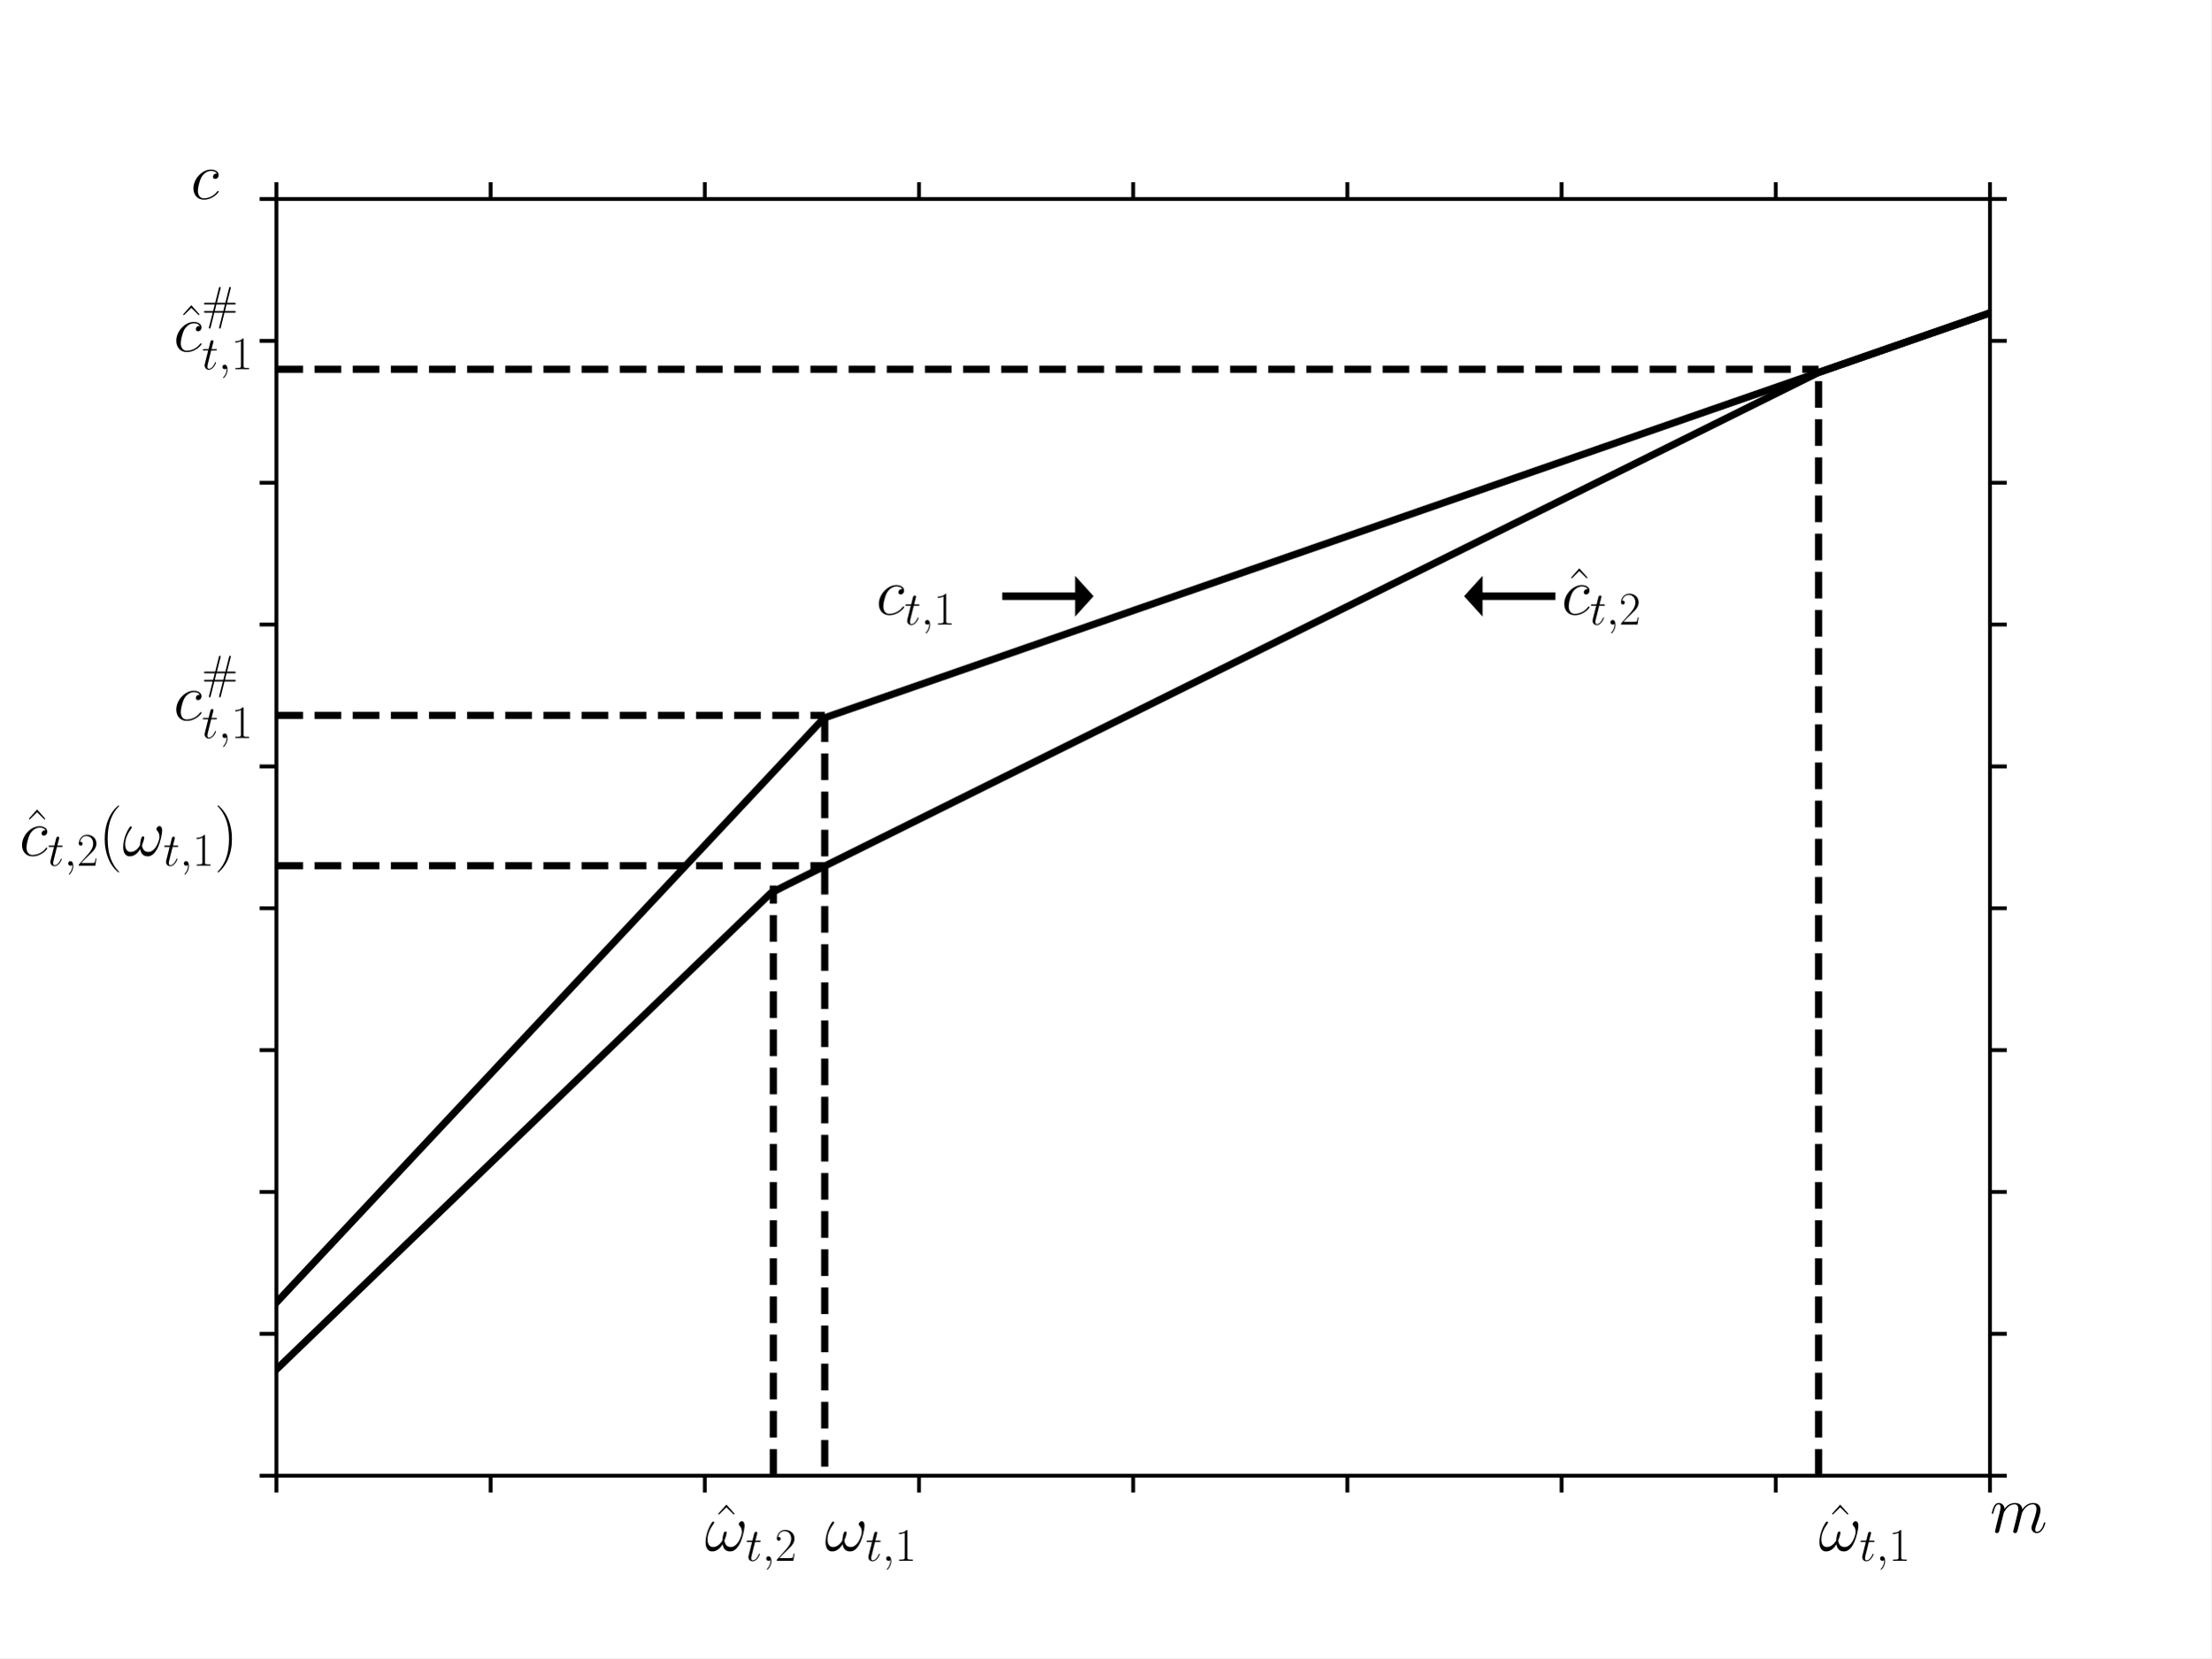
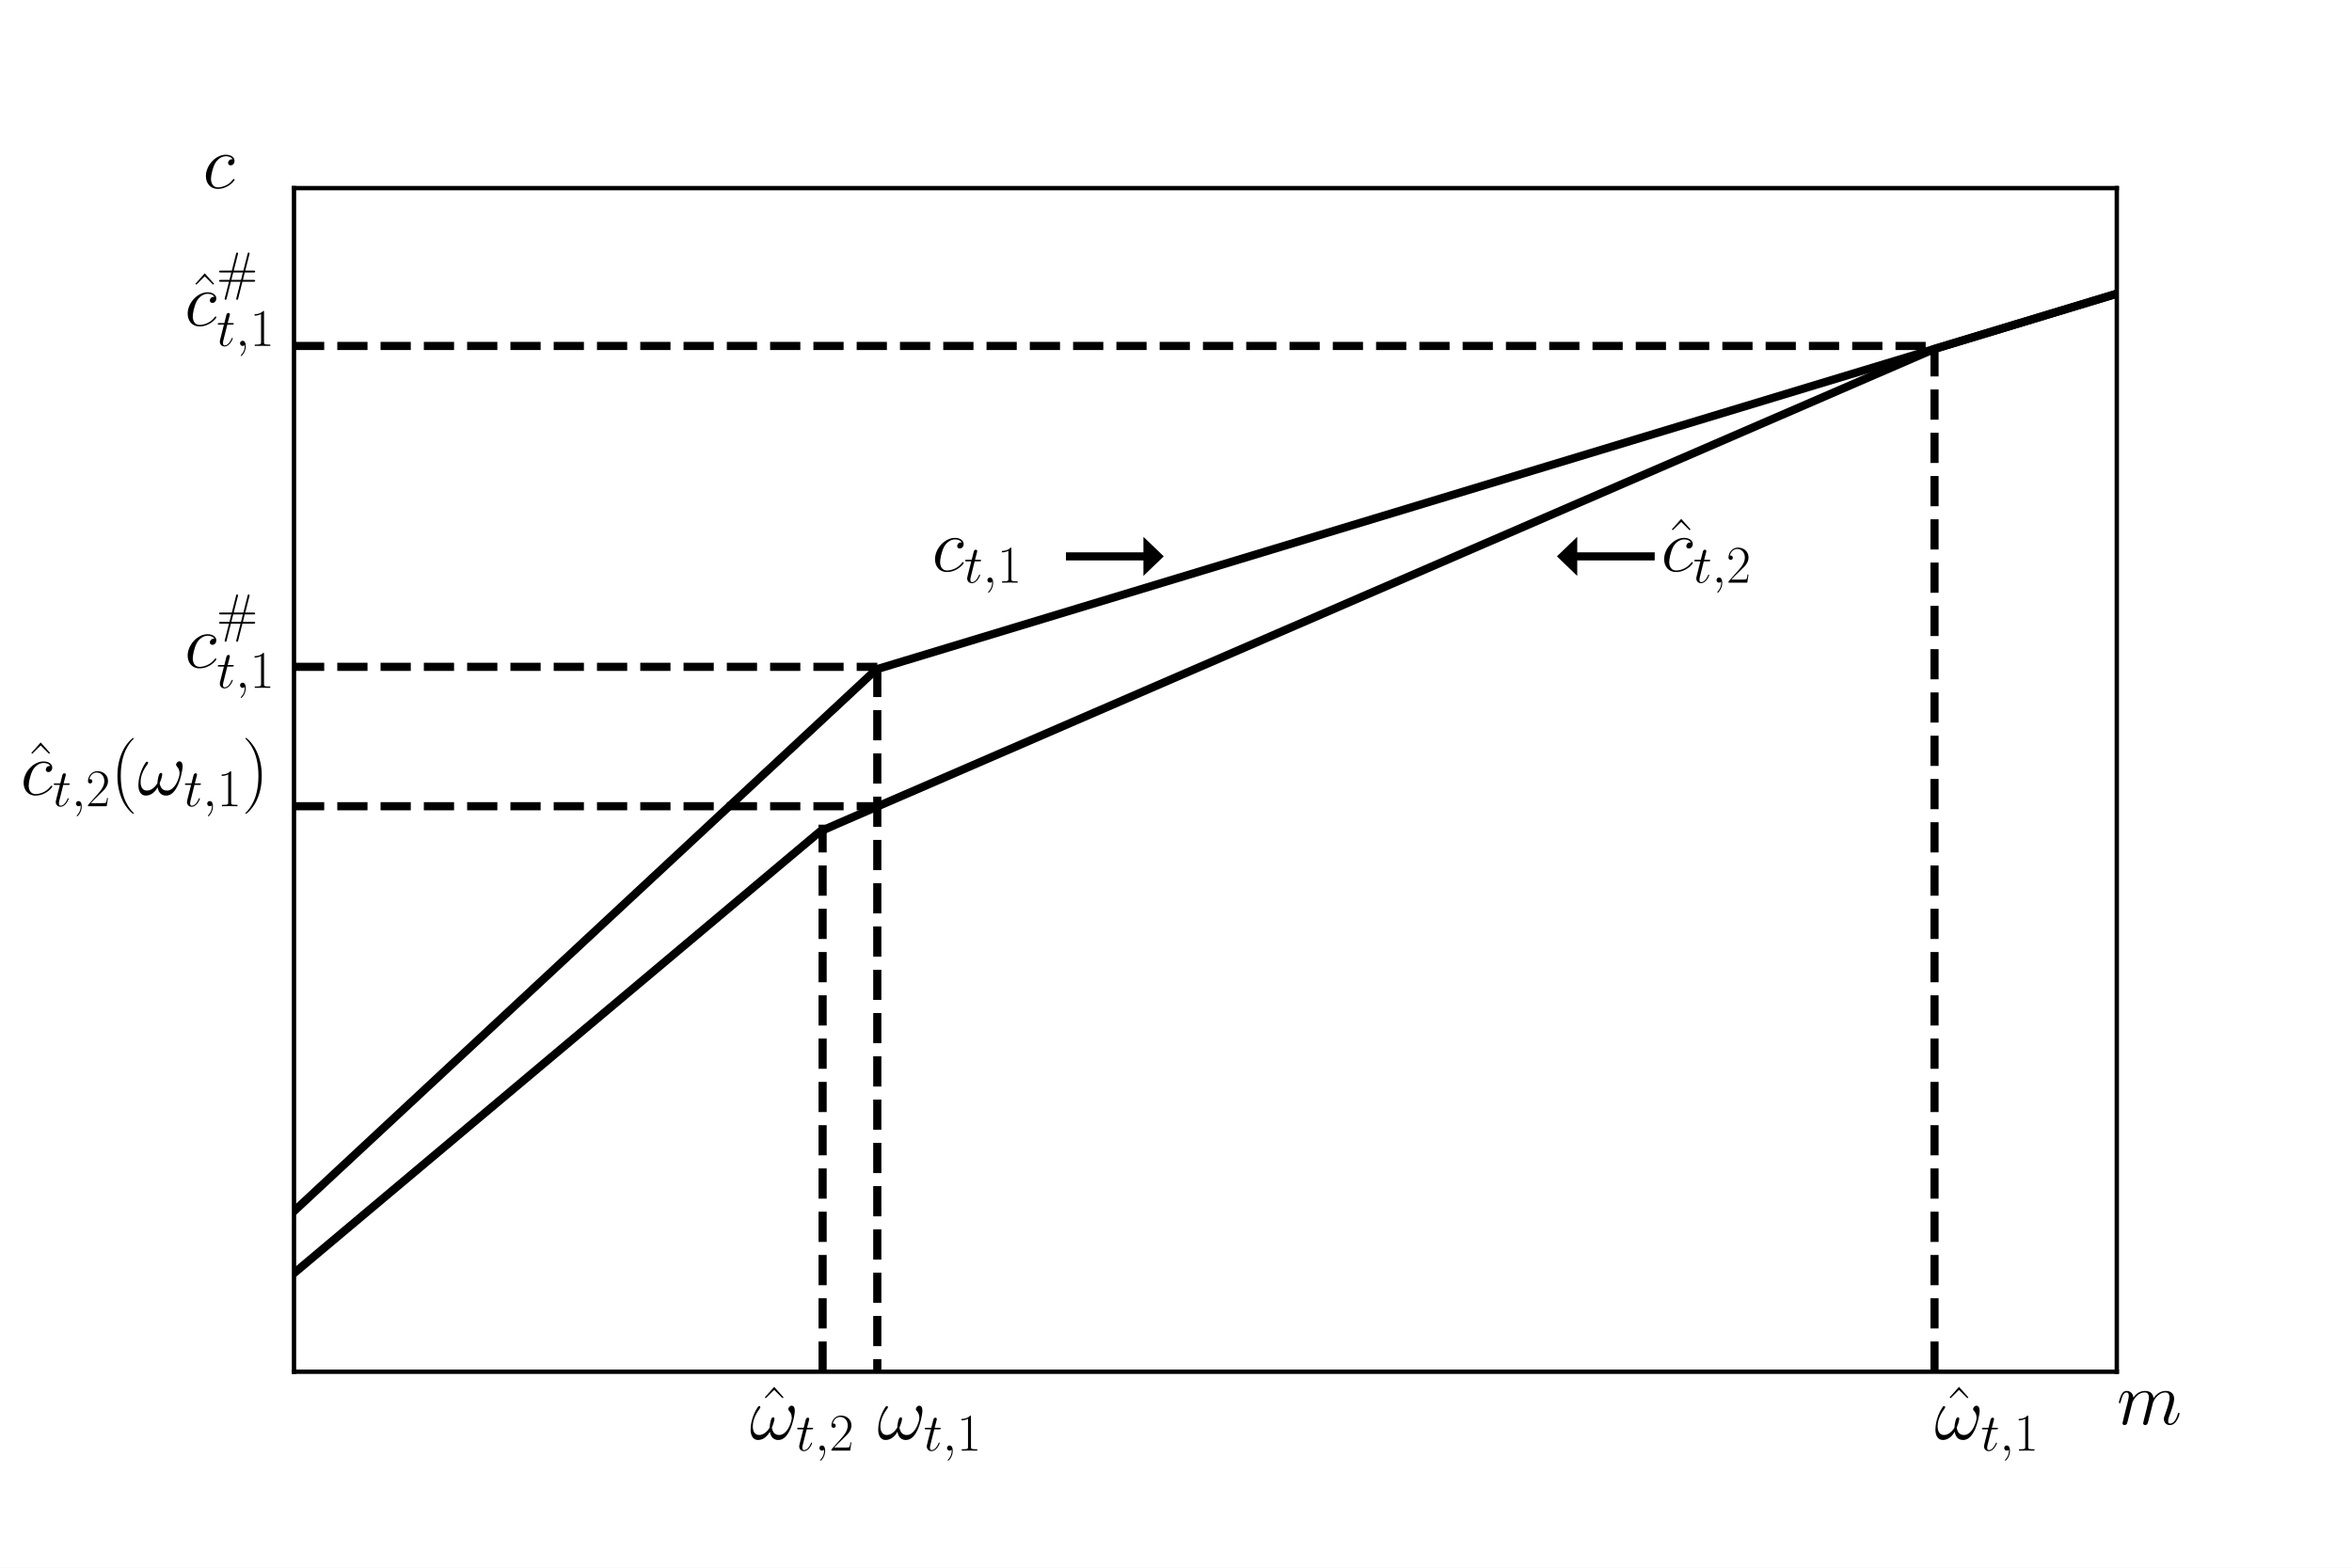
- <svg xmlns="http://www.w3.org/2000/svg" xmlns:xlink="http://www.w3.org/1999/xlink" height="345.6pt" version="1.1" viewBox="0 0 460.8 345.6" width="460.8pt">
+ <svg xmlns="http://www.w3.org/2000/svg" xmlns:xlink="http://www.w3.org/1999/xlink" height="288pt" version="1.1" viewBox="0 0 432 288" width="432pt">
  <defs>
    <style type="text/css">
- *{stroke-linecap:butt;stroke-linejoin:round;white-space:pre;}
+ *{stroke-linecap:butt;stroke-linejoin:round;}
  </style>
  </defs>
  <g id="figure_1">
    <g id="patch_1">
-       <path d="M 0 345.6  L 460.8 345.6  L 460.8 0  L 0 0  z " style="fill:#ffffff;" />
+       <path d="M 0 288  L 432 288  L 432 0  L 0 0  z " style="fill:#ffffff;" />
    </g>
    <g id="axes_1">
      <g id="patch_2">
-         <path d="M 57.6 307.584  L 414.72 307.584  L 414.72 41.472  L 57.6 41.472  z " style="fill:#ffffff;" />
+         <path d="M 54 252  L 388.8 252  L 388.8 34.56  L 54 34.56  z " style="fill:#ffffff;" />
      </g>
      <g id="patch_3">
-         <path clip-path="url(#p694671c9ac)" d="M 305.798 124.262  L 308.477 121.306  L 308.477 123.967  L 323.654 123.967  L 323.654 124.558  L 308.477 124.558  L 308.477 127.219  z " style="stroke:#000000;stroke-linejoin:miter;" />
+         <path clip-path="url(#p8ea35b0353)" d="M 286.686 102.208  L 289.197 99.792  L 289.197 101.966  L 303.426 101.966  L 303.426 102.45  L 289.197 102.45  L 289.197 104.624  z " style="stroke:#000000;stroke-linejoin:miter;" />
      </g>
      <g id="patch_4">
-         <path clip-path="url(#p694671c9ac)" d="M 227.232 124.262  L 224.554 127.219  L 224.554 124.558  L 209.376 124.558  L 209.376 123.967  L 224.554 123.967  L 224.554 121.306  z " style="stroke:#000000;stroke-linejoin:miter;" />
+         <path clip-path="url(#p8ea35b0353)" d="M 213.03 102.208  L 210.519 104.624  L 210.519 102.45  L 196.29 102.45  L 196.29 101.966  L 210.519 101.966  L 210.519 99.792  z " style="stroke:#000000;stroke-linejoin:miter;" />
      </g>
      <g id="matplotlib.axis_1">
-         <g id="xtick_1">
-           <g id="line2d_1">
-             <defs>
-               <path d="M 0 0  L 0 3.5  " id="meabac21d27" style="stroke:#000000;stroke-width:0.8;" />
-             </defs>
-             <g>
-               <use style="stroke:#000000;stroke-width:0.8;" x="57.6" xlink:href="#meabac21d27" y="307.584" />
-             </g>
-           </g>
-           <g id="line2d_2">
-             <defs>
-               <path d="M 0 0  L 0 -3.5  " id="ma47ef3c4bd" style="stroke:#000000;stroke-width:0.8;" />
-             </defs>
-             <g>
-               <use style="stroke:#000000;stroke-width:0.8;" x="57.6" xlink:href="#ma47ef3c4bd" y="41.472" />
-             </g>
-           </g>
-         </g>
-         <g id="xtick_2">
-           <g id="line2d_3">
-             <g>
-               <use style="stroke:#000000;stroke-width:0.8;" x="102.24" xlink:href="#meabac21d27" y="307.584" />
-             </g>
-           </g>
-           <g id="line2d_4">
-             <g>
-               <use style="stroke:#000000;stroke-width:0.8;" x="102.24" xlink:href="#ma47ef3c4bd" y="41.472" />
-             </g>
-           </g>
-         </g>
-         <g id="xtick_3">
-           <g id="line2d_5">
-             <g>
-               <use style="stroke:#000000;stroke-width:0.8;" x="146.88" xlink:href="#meabac21d27" y="307.584" />
-             </g>
-           </g>
-           <g id="line2d_6">
-             <g>
-               <use style="stroke:#000000;stroke-width:0.8;" x="146.88" xlink:href="#ma47ef3c4bd" y="41.472" />
-             </g>
-           </g>
-         </g>
-         <g id="xtick_4">
-           <g id="line2d_7">
-             <g>
-               <use style="stroke:#000000;stroke-width:0.8;" x="191.52" xlink:href="#meabac21d27" y="307.584" />
-             </g>
-           </g>
-           <g id="line2d_8">
-             <g>
-               <use style="stroke:#000000;stroke-width:0.8;" x="191.52" xlink:href="#ma47ef3c4bd" y="41.472" />
-             </g>
-           </g>
-         </g>
-         <g id="xtick_5">
-           <g id="line2d_9">
-             <g>
-               <use style="stroke:#000000;stroke-width:0.8;" x="236.16" xlink:href="#meabac21d27" y="307.584" />
-             </g>
-           </g>
-           <g id="line2d_10">
-             <g>
-               <use style="stroke:#000000;stroke-width:0.8;" x="236.16" xlink:href="#ma47ef3c4bd" y="41.472" />
-             </g>
-           </g>
-         </g>
-         <g id="xtick_6">
-           <g id="line2d_11">
-             <g>
-               <use style="stroke:#000000;stroke-width:0.8;" x="280.8" xlink:href="#meabac21d27" y="307.584" />
-             </g>
-           </g>
-           <g id="line2d_12">
-             <g>
-               <use style="stroke:#000000;stroke-width:0.8;" x="280.8" xlink:href="#ma47ef3c4bd" y="41.472" />
-             </g>
-           </g>
-         </g>
-         <g id="xtick_7">
-           <g id="line2d_13">
-             <g>
-               <use style="stroke:#000000;stroke-width:0.8;" x="325.44" xlink:href="#meabac21d27" y="307.584" />
-             </g>
-           </g>
-           <g id="line2d_14">
-             <g>
-               <use style="stroke:#000000;stroke-width:0.8;" x="325.44" xlink:href="#ma47ef3c4bd" y="41.472" />
-             </g>
-           </g>
-         </g>
-         <g id="xtick_8">
-           <g id="line2d_15">
-             <g>
-               <use style="stroke:#000000;stroke-width:0.8;" x="370.08" xlink:href="#meabac21d27" y="307.584" />
-             </g>
-           </g>
-           <g id="line2d_16">
-             <g>
-               <use style="stroke:#000000;stroke-width:0.8;" x="370.08" xlink:href="#ma47ef3c4bd" y="41.472" />
-             </g>
-           </g>
-         </g>
-         <g id="xtick_9">
-           <g id="line2d_17">
-             <g>
-               <use style="stroke:#000000;stroke-width:0.8;" x="414.72" xlink:href="#meabac21d27" y="307.584" />
-             </g>
-           </g>
-           <g id="line2d_18">
-             <g>
-               <use style="stroke:#000000;stroke-width:0.8;" x="414.72" xlink:href="#ma47ef3c4bd" y="41.472" />
-             </g>
-           </g>
-         </g>
+         <g id="xtick_1" />
+         <g id="xtick_2" />
+         <g id="xtick_3" />
+         <g id="xtick_4" />
+         <g id="xtick_5" />
+         <g id="xtick_6" />
+         <g id="xtick_7" />
+         <g id="xtick_8" />
+         <g id="xtick_9" />
      </g>
      <g id="matplotlib.axis_2">
-         <g id="ytick_1">
-           <g id="line2d_19">
-             <defs>
-               <path d="M 0 0  L -3.5 0  " id="m352c501e0b" style="stroke:#000000;stroke-width:0.8;" />
-             </defs>
-             <g>
-               <use style="stroke:#000000;stroke-width:0.8;" x="57.6" xlink:href="#m352c501e0b" y="307.584" />
-             </g>
-           </g>
-           <g id="line2d_20">
-             <defs>
-               <path d="M 0 0  L 3.5 0  " id="m48184d0eb8" style="stroke:#000000;stroke-width:0.8;" />
-             </defs>
-             <g>
-               <use style="stroke:#000000;stroke-width:0.8;" x="414.72" xlink:href="#m48184d0eb8" y="307.584" />
-             </g>
-           </g>
-         </g>
-         <g id="ytick_2">
-           <g id="line2d_21">
-             <g>
-               <use style="stroke:#000000;stroke-width:0.8;" x="57.6" xlink:href="#m352c501e0b" y="278.016" />
-             </g>
-           </g>
-           <g id="line2d_22">
-             <g>
-               <use style="stroke:#000000;stroke-width:0.8;" x="414.72" xlink:href="#m48184d0eb8" y="278.016" />
-             </g>
-           </g>
-         </g>
-         <g id="ytick_3">
-           <g id="line2d_23">
-             <g>
-               <use style="stroke:#000000;stroke-width:0.8;" x="57.6" xlink:href="#m352c501e0b" y="248.448" />
-             </g>
-           </g>
-           <g id="line2d_24">
-             <g>
-               <use style="stroke:#000000;stroke-width:0.8;" x="414.72" xlink:href="#m48184d0eb8" y="248.448" />
-             </g>
-           </g>
-         </g>
-         <g id="ytick_4">
-           <g id="line2d_25">
-             <g>
-               <use style="stroke:#000000;stroke-width:0.8;" x="57.6" xlink:href="#m352c501e0b" y="218.88" />
-             </g>
-           </g>
-           <g id="line2d_26">
-             <g>
-               <use style="stroke:#000000;stroke-width:0.8;" x="414.72" xlink:href="#m48184d0eb8" y="218.88" />
-             </g>
-           </g>
-         </g>
-         <g id="ytick_5">
-           <g id="line2d_27">
-             <g>
-               <use style="stroke:#000000;stroke-width:0.8;" x="57.6" xlink:href="#m352c501e0b" y="189.312" />
-             </g>
-           </g>
-           <g id="line2d_28">
-             <g>
-               <use style="stroke:#000000;stroke-width:0.8;" x="414.72" xlink:href="#m48184d0eb8" y="189.312" />
-             </g>
-           </g>
-         </g>
-         <g id="ytick_6">
-           <g id="line2d_29">
-             <g>
-               <use style="stroke:#000000;stroke-width:0.8;" x="57.6" xlink:href="#m352c501e0b" y="159.744" />
-             </g>
-           </g>
-           <g id="line2d_30">
-             <g>
-               <use style="stroke:#000000;stroke-width:0.8;" x="414.72" xlink:href="#m48184d0eb8" y="159.744" />
-             </g>
-           </g>
-         </g>
-         <g id="ytick_7">
-           <g id="line2d_31">
-             <g>
-               <use style="stroke:#000000;stroke-width:0.8;" x="57.6" xlink:href="#m352c501e0b" y="130.176" />
-             </g>
-           </g>
-           <g id="line2d_32">
-             <g>
-               <use style="stroke:#000000;stroke-width:0.8;" x="414.72" xlink:href="#m48184d0eb8" y="130.176" />
-             </g>
-           </g>
-         </g>
-         <g id="ytick_8">
-           <g id="line2d_33">
-             <g>
-               <use style="stroke:#000000;stroke-width:0.8;" x="57.6" xlink:href="#m352c501e0b" y="100.608" />
-             </g>
-           </g>
-           <g id="line2d_34">
-             <g>
-               <use style="stroke:#000000;stroke-width:0.8;" x="414.72" xlink:href="#m48184d0eb8" y="100.608" />
-             </g>
-           </g>
-         </g>
-         <g id="ytick_9">
-           <g id="line2d_35">
-             <g>
-               <use style="stroke:#000000;stroke-width:0.8;" x="57.6" xlink:href="#m352c501e0b" y="71.04" />
-             </g>
-           </g>
-           <g id="line2d_36">
-             <g>
-               <use style="stroke:#000000;stroke-width:0.8;" x="414.72" xlink:href="#m48184d0eb8" y="71.04" />
-             </g>
-           </g>
-         </g>
-         <g id="ytick_10">
-           <g id="line2d_37">
-             <g>
-               <use style="stroke:#000000;stroke-width:0.8;" x="57.6" xlink:href="#m352c501e0b" y="41.472" />
-             </g>
-           </g>
-           <g id="line2d_38">
-             <g>
-               <use style="stroke:#000000;stroke-width:0.8;" x="414.72" xlink:href="#m48184d0eb8" y="41.472" />
-             </g>
-           </g>
-         </g>
+         <g id="ytick_1" />
+         <g id="ytick_2" />
+         <g id="ytick_3" />
+         <g id="ytick_4" />
+         <g id="ytick_5" />
+         <g id="ytick_6" />
+         <g id="ytick_7" />
+         <g id="ytick_8" />
+         <g id="ytick_9" />
+         <g id="ytick_10" />
      </g>
-       <g id="line2d_39">
-         <path clip-path="url(#p694671c9ac)" d="M 57.6 271.488  L 171.392 150.002  L 172.107 149.52  L 414.72 65.21  L 414.72 65.21  " style="fill:none;stroke:#000000;stroke-linecap:square;stroke-width:1.5;" />
+       <g id="line2d_1">
+         <path clip-path="url(#p8ea35b0353)" d="M 54 222.506  L 160.68 123.239  L 161.351 122.846  L 388.8 53.956  L 388.8 53.956  " style="fill:none;stroke:#000000;stroke-linecap:square;stroke-width:1.5;" />
      </g>
-       <g id="line2d_40">
-         <path clip-path="url(#p694671c9ac)" d="M 57.6 285.432  L 160.657 186.122  L 164.235 184.312  L 378.936 77.645  L 414.72 65.21  L 414.72 65.21  " style="fill:none;stroke:#000000;stroke-linecap:square;stroke-width:1.5;" />
+       <g id="line2d_2">
+         <path clip-path="url(#p8ea35b0353)" d="M 54 233.9  L 150.616 152.754  L 153.97 151.274  L 355.253 64.117  L 388.8 53.956  L 388.8 53.956  " style="fill:none;stroke:#000000;stroke-linecap:square;stroke-width:1.5;" />
      </g>
-       <g id="line2d_41">
-         <path clip-path="url(#p694671c9ac)" d="M 57.6 149.1  L 171.878 149.1  " style="fill:none;stroke:#000000;stroke-dasharray:5.55,2.4;stroke-dashoffset:0;stroke-width:1.5;" />
+       <g id="line2d_3">
+         <path clip-path="url(#p8ea35b0353)" d="M 54 122.502  L 161.136 122.502  " style="fill:none;stroke:#000000;stroke-dasharray:5.55,2.4;stroke-dashoffset:0;stroke-width:1.5;" />
      </g>
-       <g id="line2d_42">
-         <path clip-path="url(#p694671c9ac)" d="M 57.6 180.442  L 171.878 180.442  " style="fill:none;stroke:#000000;stroke-dasharray:5.55,2.4;stroke-dashoffset:0;stroke-width:1.5;" />
+       <g id="line2d_4">
+         <path clip-path="url(#p8ea35b0353)" d="M 54 148.112  L 161.136 148.112  " style="fill:none;stroke:#000000;stroke-dasharray:5.55,2.4;stroke-dashoffset:0;stroke-width:1.5;" />
      </g>
-       <g id="line2d_43">
-         <path clip-path="url(#p694671c9ac)" d="M 57.6 76.954  L 379.008 76.954  " style="fill:none;stroke:#000000;stroke-dasharray:5.55,2.4;stroke-dashoffset:0;stroke-width:1.5;" />
+       <g id="line2d_5">
+         <path clip-path="url(#p8ea35b0353)" d="M 54 63.552  L 355.32 63.552  " style="fill:none;stroke:#000000;stroke-dasharray:5.55,2.4;stroke-dashoffset:0;stroke-width:1.5;" />
      </g>
-       <g id="line2d_44">
-         <path clip-path="url(#p694671c9ac)" d="M 161.165 307.584  L 161.165 184.581  " style="fill:none;stroke:#000000;stroke-dasharray:5.55,2.4;stroke-dashoffset:0;stroke-width:1.5;" />
+       <g id="line2d_6">
+         <path clip-path="url(#p8ea35b0353)" d="M 151.092 252  L 151.092 151.494  " style="fill:none;stroke:#000000;stroke-dasharray:5.55,2.4;stroke-dashoffset:0;stroke-width:1.5;" />
      </g>
-       <g id="line2d_45">
-         <path clip-path="url(#p694671c9ac)" d="M 379.008 307.584  L 379.008 76.954  " style="fill:none;stroke:#000000;stroke-dasharray:5.55,2.4;stroke-dashoffset:0;stroke-width:1.5;" />
+       <g id="line2d_7">
+         <path clip-path="url(#p8ea35b0353)" d="M 355.32 252  L 355.32 63.552  " style="fill:none;stroke:#000000;stroke-dasharray:5.55,2.4;stroke-dashoffset:0;stroke-width:1.5;" />
      </g>
-       <g id="line2d_46">
-         <path clip-path="url(#p694671c9ac)" d="M 171.878 149.1  L 171.878 307.584  " style="fill:none;stroke:#000000;stroke-dasharray:5.55,2.4;stroke-dashoffset:0;stroke-width:1.5;" />
+       <g id="line2d_8">
+         <path clip-path="url(#p8ea35b0353)" d="M 161.136 122.502  L 161.136 252  " style="fill:none;stroke:#000000;stroke-dasharray:5.55,2.4;stroke-dashoffset:0;stroke-width:1.5;" />
      </g>
      <g id="patch_5">
-         <path d="M 57.6 307.584  L 57.6 41.472  " style="fill:none;stroke:#000000;stroke-linecap:square;stroke-linejoin:miter;stroke-width:0.8;" />
+         <path d="M 54 252  L 54 34.56  " style="fill:none;stroke:#000000;stroke-linecap:square;stroke-linejoin:miter;stroke-width:0.8;" />
      </g>
      <g id="patch_6">
-         <path d="M 414.72 307.584  L 414.72 41.472  " style="fill:none;stroke:#000000;stroke-linecap:square;stroke-linejoin:miter;stroke-width:0.8;" />
+         <path d="M 388.8 252  L 388.8 34.56  " style="fill:none;stroke:#000000;stroke-linecap:square;stroke-linejoin:miter;stroke-width:0.8;" />
      </g>
      <g id="patch_7">
-         <path d="M 57.6 307.584  L 414.72 307.584  " style="fill:none;stroke:#000000;stroke-linecap:square;stroke-linejoin:miter;stroke-width:0.8;" />
+         <path d="M 54 252  L 388.8 252  " style="fill:none;stroke:#000000;stroke-linecap:square;stroke-linejoin:miter;stroke-width:0.8;" />
      </g>
      <g id="patch_8">
-         <path d="M 57.6 41.472  L 414.72 41.472  " style="fill:none;stroke:#000000;stroke-linecap:square;stroke-linejoin:miter;stroke-width:0.8;" />
+         <path d="M 54 34.56  L 388.8 34.56  " style="fill:none;stroke:#000000;stroke-linecap:square;stroke-linejoin:miter;stroke-width:0.8;" />
      </g>
      <g id="text_1">
        <defs>
          <path d="M 22.906 69  L 10.594 55.188  L 11.797 54  L 22.906 64.984  L 34 54  L 35.203 55.188  z " id="CMR17-94" />
          <path d="M 39.094 38  C 37.203 38 36.297 38 34.906 36.797  C 34.297 36.297 33.203 34.797 33.203 33.188  C 33.203 31.188 34.703 29.984 36.594 29.984  C 39 29.984 41.703 31.984 41.703 35.984  C 41.703 40.484 37.094 44 30.203 44  C 17.094 44 4 30.188 4 15.797  C 4 6.969 9.406 -1 19.594 -1  C 33.203 -1 41.797 9.719 41.797 11.031  C 41.797 11.641 41.203 12.141 40.797 12.141  C 40.5 12.141 40.406 12.047 39.5 11.125  C 33.094 2.516 23.594 1 19.797 1  C 12.906 1 10.703 7.078 10.703 12.141  C 10.703 15.688 12.406 25.531 16 32.391  C 18.594 37.094 24 41.984 30.297 41.984  C 31.594 41.984 37.094 41.812 39.094 38  z " id="CMMI12-99" />
          <path d="M 20.094 40.094  L 29.297 40.094  C 31.203 40.094 32.203 40.094 32.203 41.891  C 32.203 43 31.594 43 29.594 43  L 20.797 43  L 24.5 57.25  C 24.906 58.625 24.906 58.812 24.906 59.5  C 24.906 61.094 23.594 62 22.297 62  C 21.5 62 19.203 61.688 18.406 58.531  L 14.5 43  L 5.094 43  C 3.094 43 2.203 43 2.203 41.094  C 2.203 40.094 2.906 40.094 4.797 40.094  L 13.703 40.094  L 7.094 13.766  C 6.297 10.266 6 9.266 6 7.969  C 6 3.281 9.297 -1 14.906 -1  C 25 -1 30.406 13.562 30.406 14.266  C 30.406 14.859 30 15.156 29.406 15.156  C 29.203 15.156 28.797 15.156 28.594 14.75  C 28.5 14.656 28.406 14.562 27.703 12.969  C 25.594 7.969 21 1 15.203 1  C 12.203 1 12 3.484 12 5.688  C 12 5.781 12 7.672 12.297 8.875  z " id="CMMI12-116" />
          <path d="M 19.5 -0.406  C 19.5 5.391 17.594 9.688 13.5 9.688  C 10.297 9.688 8.703 7.094 8.703 4.891  C 8.703 2.688 10.203 0 13.594 0  C 14.906 0 16 0.391 16.906 1.297  C 17.094 1.5 17.203 1.5 17.297 1.5  C 17.5 1.5 17.5 0.094 17.5 -0.406  C 17.5 -3.641 16.906 -10.031 11.094 -16.422  C 10 -17.609 10 -17.812 10 -18  C 10 -18.5 10.5 -19 11 -19  C 11.797 -19 19.5 -11.703 19.5 -0.406  z " id="CMMI12-59" />
          <path d="M 41.703 15.469  L 39.906 15.469  C 38.906 8.391 38.094 7.188 37.703 6.594  C 37.203 5.797 30 5.797 28.594 5.797  L 9.406 5.797  C 13 9.688 20 16.766 28.5 24.938  C 34.594 30.719 41.703 37.5 41.703 47.391  C 41.703 59.188 32.297 66 21.797 66  C 10.797 66 4.094 56.297 4.094 47.297  C 4.094 43.391 7 42.891 8.203 42.891  C 9.203 42.891 12.203 43.484 12.203 46.984  C 12.203 50.094 9.594 51 8.203 51  C 7.594 51 7 50.891 6.594 50.688  C 8.5 59.188 14.297 63.391 20.406 63.391  C 29.094 63.391 34.797 56.5 34.797 47.391  C 34.797 38.703 29.703 31.219 24 24.734  L 4.094 2.297  L 4.094 0  L 39.297 0  z " id="CMR17-50" />
        </defs>
-         <g transform="translate(325.44 130.176)scale(0.14 -0.14)">
+         <g transform="translate(305.1 107.04)scale(0.14 -0.14)">
          <use transform="translate(3.565821 14.95037)scale(0.996264)" xlink:href="#CMR17-94" />
          <use transform="translate(0 14.94392)scale(0.996264)" xlink:href="#CMMI12-99" />
          <use transform="translate(41.98323 0)scale(0.697382)" xlink:href="#CMMI12-116" />
          <use transform="translate(66.64154 0)scale(0.697382)" xlink:href="#CMMI12-59" />
          <use transform="translate(85.60948 0)scale(0.697382)" xlink:href="#CMR17-50" />
        </g>
      </g>
      <g id="text_2">
        <defs>
          <path d="M 26.594 63.797  C 26.594 65.891 26.5 66 25.094 66  C 21.203 61.359 15.297 59.891 9.703 59.688  C 9.406 59.688 8.906 59.688 8.797 59.5  C 8.703 59.297 8.703 59.094 8.703 57  C 11.797 57 17 57.594 21 59.984  L 21 7.297  C 21 3.797 20.797 2.594 12.203 2.594  L 9.203 2.594  L 9.203 0  C 14 0.094 19 0.188 23.797 0.188  C 28.594 0.188 33.594 0.094 38.406 0  L 38.406 2.594  L 35.406 2.594  C 26.797 2.594 26.594 3.688 26.594 7.297  z " id="CMR17-49" />
        </defs>
-         <g transform="translate(182.592 130.176)scale(0.14 -0.14)">
+         <g transform="translate(171.18 107.04)scale(0.14 -0.14)">
          <use transform="translate(0 14.94392)scale(0.996264)" xlink:href="#CMMI12-99" />
          <use transform="translate(41.98323 0)scale(0.697382)" xlink:href="#CMMI12-116" />
          <use transform="translate(66.64154 0)scale(0.697382)" xlink:href="#CMMI12-59" />
          <use transform="translate(85.60948 0)scale(0.697382)" xlink:href="#CMR17-49" />
        </g>
      </g>
      <g id="text_3">
-         <g transform="translate(39.744 41.472)scale(0.14 -0.14)">
+         <g transform="translate(37.26 34.56)scale(0.14 -0.14)">
          <use transform="scale(0.996264)" xlink:href="#CMMI12-99" />
        </g>
      </g>
      <g id="text_4">
        <defs>
          <path d="M 20.594 29.219  C 20.797 29.828 23.297 34.812 27 38  C 29.594 40.391 33 41.984 36.906 41.984  C 40.906 41.984 42.297 39 42.297 35.016  C 42.297 34.406 42.297 32.422 41.094 27.734  L 38.594 17.453  C 37.797 14.453 35.906 7.078 35.703 5.984  C 35.297 4.484 34.703 1.891 34.703 1.484  C 34.703 0.094 35.797 -1 37.297 -1  C 40.297 -1 40.797 1.297 41.703 4.891  L 47.703 28.719  C 47.906 29.531 53.094 41.984 64.094 41.984  C 68.094 41.984 69.5 39 69.5 35.016  C 69.5 29.422 65.594 18.547 63.406 12.562  C 62.5 10.172 62 8.875 62 7.078  C 62 2.594 65.094 -1 69.906 -1  C 79.203 -1 82.703 13.656 82.703 14.266  C 82.703 14.766 82.297 15.156 81.703 15.156  C 80.797 15.156 80.703 14.859 80.203 13.156  C 77.906 5.188 74.203 1 70.203 1  C 69.203 1 67.594 1.094 67.594 4.281  C 67.594 6.875 68.797 10.078 69.203 11.172  C 71 15.953 75.5 27.734 75.5 33.516  C 75.5 39.5 72 44 64.406 44  C 57.703 44 52.297 40.203 48.297 34.312  C 48 39.703 44.703 44 37.203 44  C 28.297 44 23.594 37.703 21.797 35.203  C 21.5 40.891 17.406 44 13 44  C 10.094 44 7.797 42.594 5.906 38.797  C 4.094 35.203 2.703 29.125 2.703 28.719  C 2.703 28.328 3.094 27.828 3.797 27.828  C 4.594 27.828 4.703 27.922 5.297 30.219  C 6.797 36.109 8.703 41.984 12.703 41.984  C 15 41.984 15.797 40.391 15.797 37.406  C 15.797 35.203 14.797 31.312 14.094 28.234  L 11.297 17.453  C 10.906 15.562 9.797 11.062 9.297 9.266  C 8.594 6.672 7.5 1.984 7.5 1.484  C 7.5 0.094 8.594 -1 10.094 -1  C 11.297 -1 12.703 -0.406 13.5 1.094  C 13.703 1.594 14.594 5.078 15.094 7.078  L 17.297 16.062  z " id="CMMI12-109" />
        </defs>
-         <g transform="translate(414.72 319.4112)scale(0.14 -0.14)">
+         <g transform="translate(388.8 261.664)scale(0.14 -0.14)">
          <use transform="scale(0.996264)" xlink:href="#CMMI12-109" />
        </g>
      </g>
      <g id="text_5">
        <defs>
          <path d="M 30.594 -24.406  C 30.594 -24.312 30.594 -24.109 30.297 -23.812  C 25.703 -19.109 13.406 -6.297 13.406 24.938  C 13.406 56.172 25.5 68.875 30.406 73.891  C 30.406 73.984 30.594 74.188 30.594 74.484  C 30.594 74.797 30.297 75 29.906 75  C 28.797 75 20.297 67.578 15.406 56.562  C 10.406 45.453 9 34.656 9 25.047  C 9 17.828 9.703 5.625 15.703 -7.297  C 20.5 -17.703 28.703 -25 29.906 -25  C 30.406 -25 30.594 -24.812 30.594 -24.406  z " id="CMR17-40" />
          <path d="M 59.406 37.594  C 59.406 40.5 58.594 44.188 55.094 44.188  C 53.094 44.188 50.797 41.688 50.797 39.688  C 50.797 38.797 51.203 38.188 52 37.297  C 53.5 35.594 55.406 32.891 55.406 28.188  C 55.406 24.594 53.203 18.891 51.594 15.797  C 48.797 10.297 44.203 5.594 39 5.594  C 32.703 5.594 30.297 9.594 29.203 15.188  C 30.297 17.797 32.594 24.297 32.594 26.891  C 32.594 28 32.203 28.891 30.906 28.891  C 30.203 28.891 29.406 28.5 28.906 27.688  C 27.5 25.5 26.203 17.594 26.297 15.5  C 24.406 11.797 19 5.594 12.594 5.594  C 5.906 5.594 4.094 11.5 4.094 17.188  C 4.094 27.594 10.594 36.688 12.406 39.188  C 13.406 40.688 14.094 41.688 14.094 41.891  C 14.094 42.594 13.703 43.688 12.797 43.688  C 11.203 43.688 10.703 42.391 9.906 41.188  C 4.797 33.297 1.203 22.188 1.203 12.594  C 1.203 6.391 3.5 -1 11 -1  C 19.297 -1 24.5 6.094 26.594 9.891  C 27.406 4.297 30.406 -1 37.703 -1  C 45.297 -1 50.094 5.688 53.703 13.797  C 56.297 19.594 59.406 32.094 59.406 37.594  z " id="CMMI12-33" />
          <path d="M 26.297 24.938  C 26.297 32.141 25.594 44.359 19.594 57.266  C 14.797 67.688 6.594 75 5.406 75  C 5.094 75 4.703 74.891 4.703 74.391  C 4.703 74.188 4.797 74.094 4.906 73.891  C 9.703 68.875 21.906 56.172 21.906 25.047  C 21.906 -6.188 9.797 -18.906 4.906 -23.906  C 4.797 -24.109 4.703 -24.203 4.703 -24.406  C 4.703 -24.906 5.094 -25 5.406 -25  C 6.5 -25 15 -17.609 19.906 -6.594  C 24.906 4.516 26.297 15.328 26.297 24.938  z " id="CMR17-41" />
        </defs>
-         <g transform="translate(4.032 180.4416)scale(0.14 -0.14)">
+         <g transform="translate(3.78 148.112)scale(0.14 -0.14)">
          <use transform="translate(3.565821 14.95037)scale(0.996264)" xlink:href="#CMR17-94" />
          <use transform="translate(0 14.94392)scale(0.996264)" xlink:href="#CMMI12-99" />
          <use transform="translate(41.98323 0)scale(0.697382)" xlink:href="#CMMI12-116" />
          <use transform="translate(66.64154 0)scale(0.697382)" xlink:href="#CMMI12-59" />
          <use transform="translate(85.60948 0)scale(0.697382)" xlink:href="#CMR17-50" />
          <use transform="translate(118.0908 14.94392)scale(0.996264)" xlink:href="#CMR17-40" />
          <use transform="translate(153.3716 14.94392)scale(0.996264)" xlink:href="#CMMI12-33" />
          <use transform="translate(214.1153 0)scale(0.697382)" xlink:href="#CMMI12-116" />
          <use transform="translate(238.7736 0)scale(0.697382)" xlink:href="#CMMI12-59" />
          <use transform="translate(257.7416 0)scale(0.697382)" xlink:href="#CMR17-49" />
          <use transform="translate(290.2229 14.94392)scale(0.996264)" xlink:href="#CMR17-41" />
        </g>
      </g>
      <g id="text_6">
        <defs>
          <path d="M 48.5 14  L 69.094 14  C 70.797 14 72.5 14 72.5 15.797  C 72.5 17.5 71 17.5 69.5 17.5  L 49.5 17.5  L 52.906 31.484  L 69.5 31.484  C 71 31.484 72.5 31.484 72.5 33.188  C 72.5 35 70.797 35 69.094 35  L 53.906 35  L 61.594 65.391  C 61.906 66.391 62 66.891 62 67.188  C 62 68.188 61.203 69 60.203 69  C 58.797 69 58.5 67.594 58.297 66.797  L 50.297 35  L 32.203 35  L 39.906 65.391  C 40.203 66.391 40.297 66.891 40.297 67.188  C 40.297 68.188 39.5 69 38.5 69  C 37.094 69 36.797 67.594 36.594 66.797  L 28.594 35  L 8 35  C 6.297 35 4.594 35 4.594 33.188  C 4.594 31.484 6.094 31.484 7.594 31.484  L 27.594 31.484  L 24.203 17.5  L 7.594 17.5  C 6.094 17.5 4.594 17.5 4.594 15.797  C 4.594 14 6.297 14 8 14  L 23.203 14  L 15.5 -16.391  C 15.203 -17.406 15.094 -17.906 15.094 -18.203  C 15.094 -19.203 15.906 -20 16.906 -20  C 18.297 -20 18.594 -18.609 18.797 -17.812  L 26.797 14  L 44.906 14  L 37.203 -16.391  C 36.906 -17.406 36.797 -17.906 36.797 -18.203  C 36.797 -19.203 37.594 -20 38.594 -20  C 40 -20 40.297 -18.609 40.5 -17.812  z M 27.797 17.5  L 31.203 31.484  L 49.297 31.484  L 45.906 17.5  z " id="CMR17-35" />
        </defs>
-         <g transform="translate(36.1728 153.8304)scale(0.14 -0.14)">
+         <g transform="translate(33.912 126.368)scale(0.14 -0.14)">
          <use transform="translate(0 26.57808)scale(0.996264)" xlink:href="#CMMI12-99" />
          <use transform="translate(41.98323 74.45847)scale(0.697382)" xlink:href="#CMR17-35" />
          <use transform="translate(41.98323 0)scale(0.697382)" xlink:href="#CMMI12-116" />
          <use transform="translate(66.64154 0)scale(0.697382)" xlink:href="#CMMI12-59" />
          <use transform="translate(85.60948 0)scale(0.697382)" xlink:href="#CMR17-49" />
        </g>
      </g>
      <g id="text_7">
-         <g transform="translate(36.1728 76.9536)scale(0.14 -0.14)">
+         <g transform="translate(33.912 63.552)scale(0.14 -0.14)">
          <use transform="translate(3.565821 26.58454)scale(0.996264)" xlink:href="#CMR17-94" />
          <use transform="translate(0 26.57808)scale(0.996264)" xlink:href="#CMMI12-99" />
          <use transform="translate(41.98323 74.45847)scale(0.697382)" xlink:href="#CMR17-35" />
          <use transform="translate(41.98323 0)scale(0.697382)" xlink:href="#CMMI12-116" />
          <use transform="translate(66.64154 0)scale(0.697382)" xlink:href="#CMMI12-59" />
          <use transform="translate(85.60948 0)scale(0.697382)" xlink:href="#CMR17-49" />
        </g>
      </g>
      <g id="text_8">
-         <g transform="translate(171.8784 325.3248)scale(0.14 -0.14)">
+         <g transform="translate(161.136 266.496)scale(0.14 -0.14)">
          <use transform="translate(0 14.94392)scale(0.996264)" xlink:href="#CMMI12-33" />
          <use transform="translate(60.74375 0)scale(0.697382)" xlink:href="#CMMI12-116" />
          <use transform="translate(85.40206 0)scale(0.697382)" xlink:href="#CMMI12-59" />
          <use transform="translate(104.37 0)scale(0.697382)" xlink:href="#CMR17-49" />
        </g>
      </g>
      <g id="text_9">
-         <g transform="translate(146.88 325.3248)scale(0.14 -0.14)">
+         <g transform="translate(137.7 266.496)scale(0.14 -0.14)">
          <use transform="translate(9.313934 14.95037)scale(0.996264)" xlink:href="#CMR17-94" />
          <use transform="translate(0 14.94392)scale(0.996264)" xlink:href="#CMMI12-33" />
          <use transform="translate(60.74375 0)scale(0.697382)" xlink:href="#CMMI12-116" />
          <use transform="translate(85.40206 0)scale(0.697382)" xlink:href="#CMMI12-59" />
          <use transform="translate(104.37 0)scale(0.697382)" xlink:href="#CMR17-50" />
        </g>
      </g>
      <g id="text_10">
-         <g transform="translate(379.008 325.3248)scale(0.14 -0.14)">
+         <g transform="translate(355.32 266.496)scale(0.14 -0.14)">
          <use transform="translate(9.313934 14.95037)scale(0.996264)" xlink:href="#CMR17-94" />
          <use transform="translate(0 14.94392)scale(0.996264)" xlink:href="#CMMI12-33" />
          <use transform="translate(60.74375 0)scale(0.697382)" xlink:href="#CMMI12-116" />
          <use transform="translate(85.40206 0)scale(0.697382)" xlink:href="#CMMI12-59" />
          <use transform="translate(104.37 0)scale(0.697382)" xlink:href="#CMR17-49" />
        </g>
      </g>
    </g>
  </g>
  <defs>
-     <clipPath id="p694671c9ac">
-       <rect height="266.112" width="357.12" x="57.6" y="41.472" />
+     <clipPath id="p8ea35b0353">
+       <rect height="217.44" width="334.8" x="54" y="34.56" />
    </clipPath>
  </defs>
</svg>
